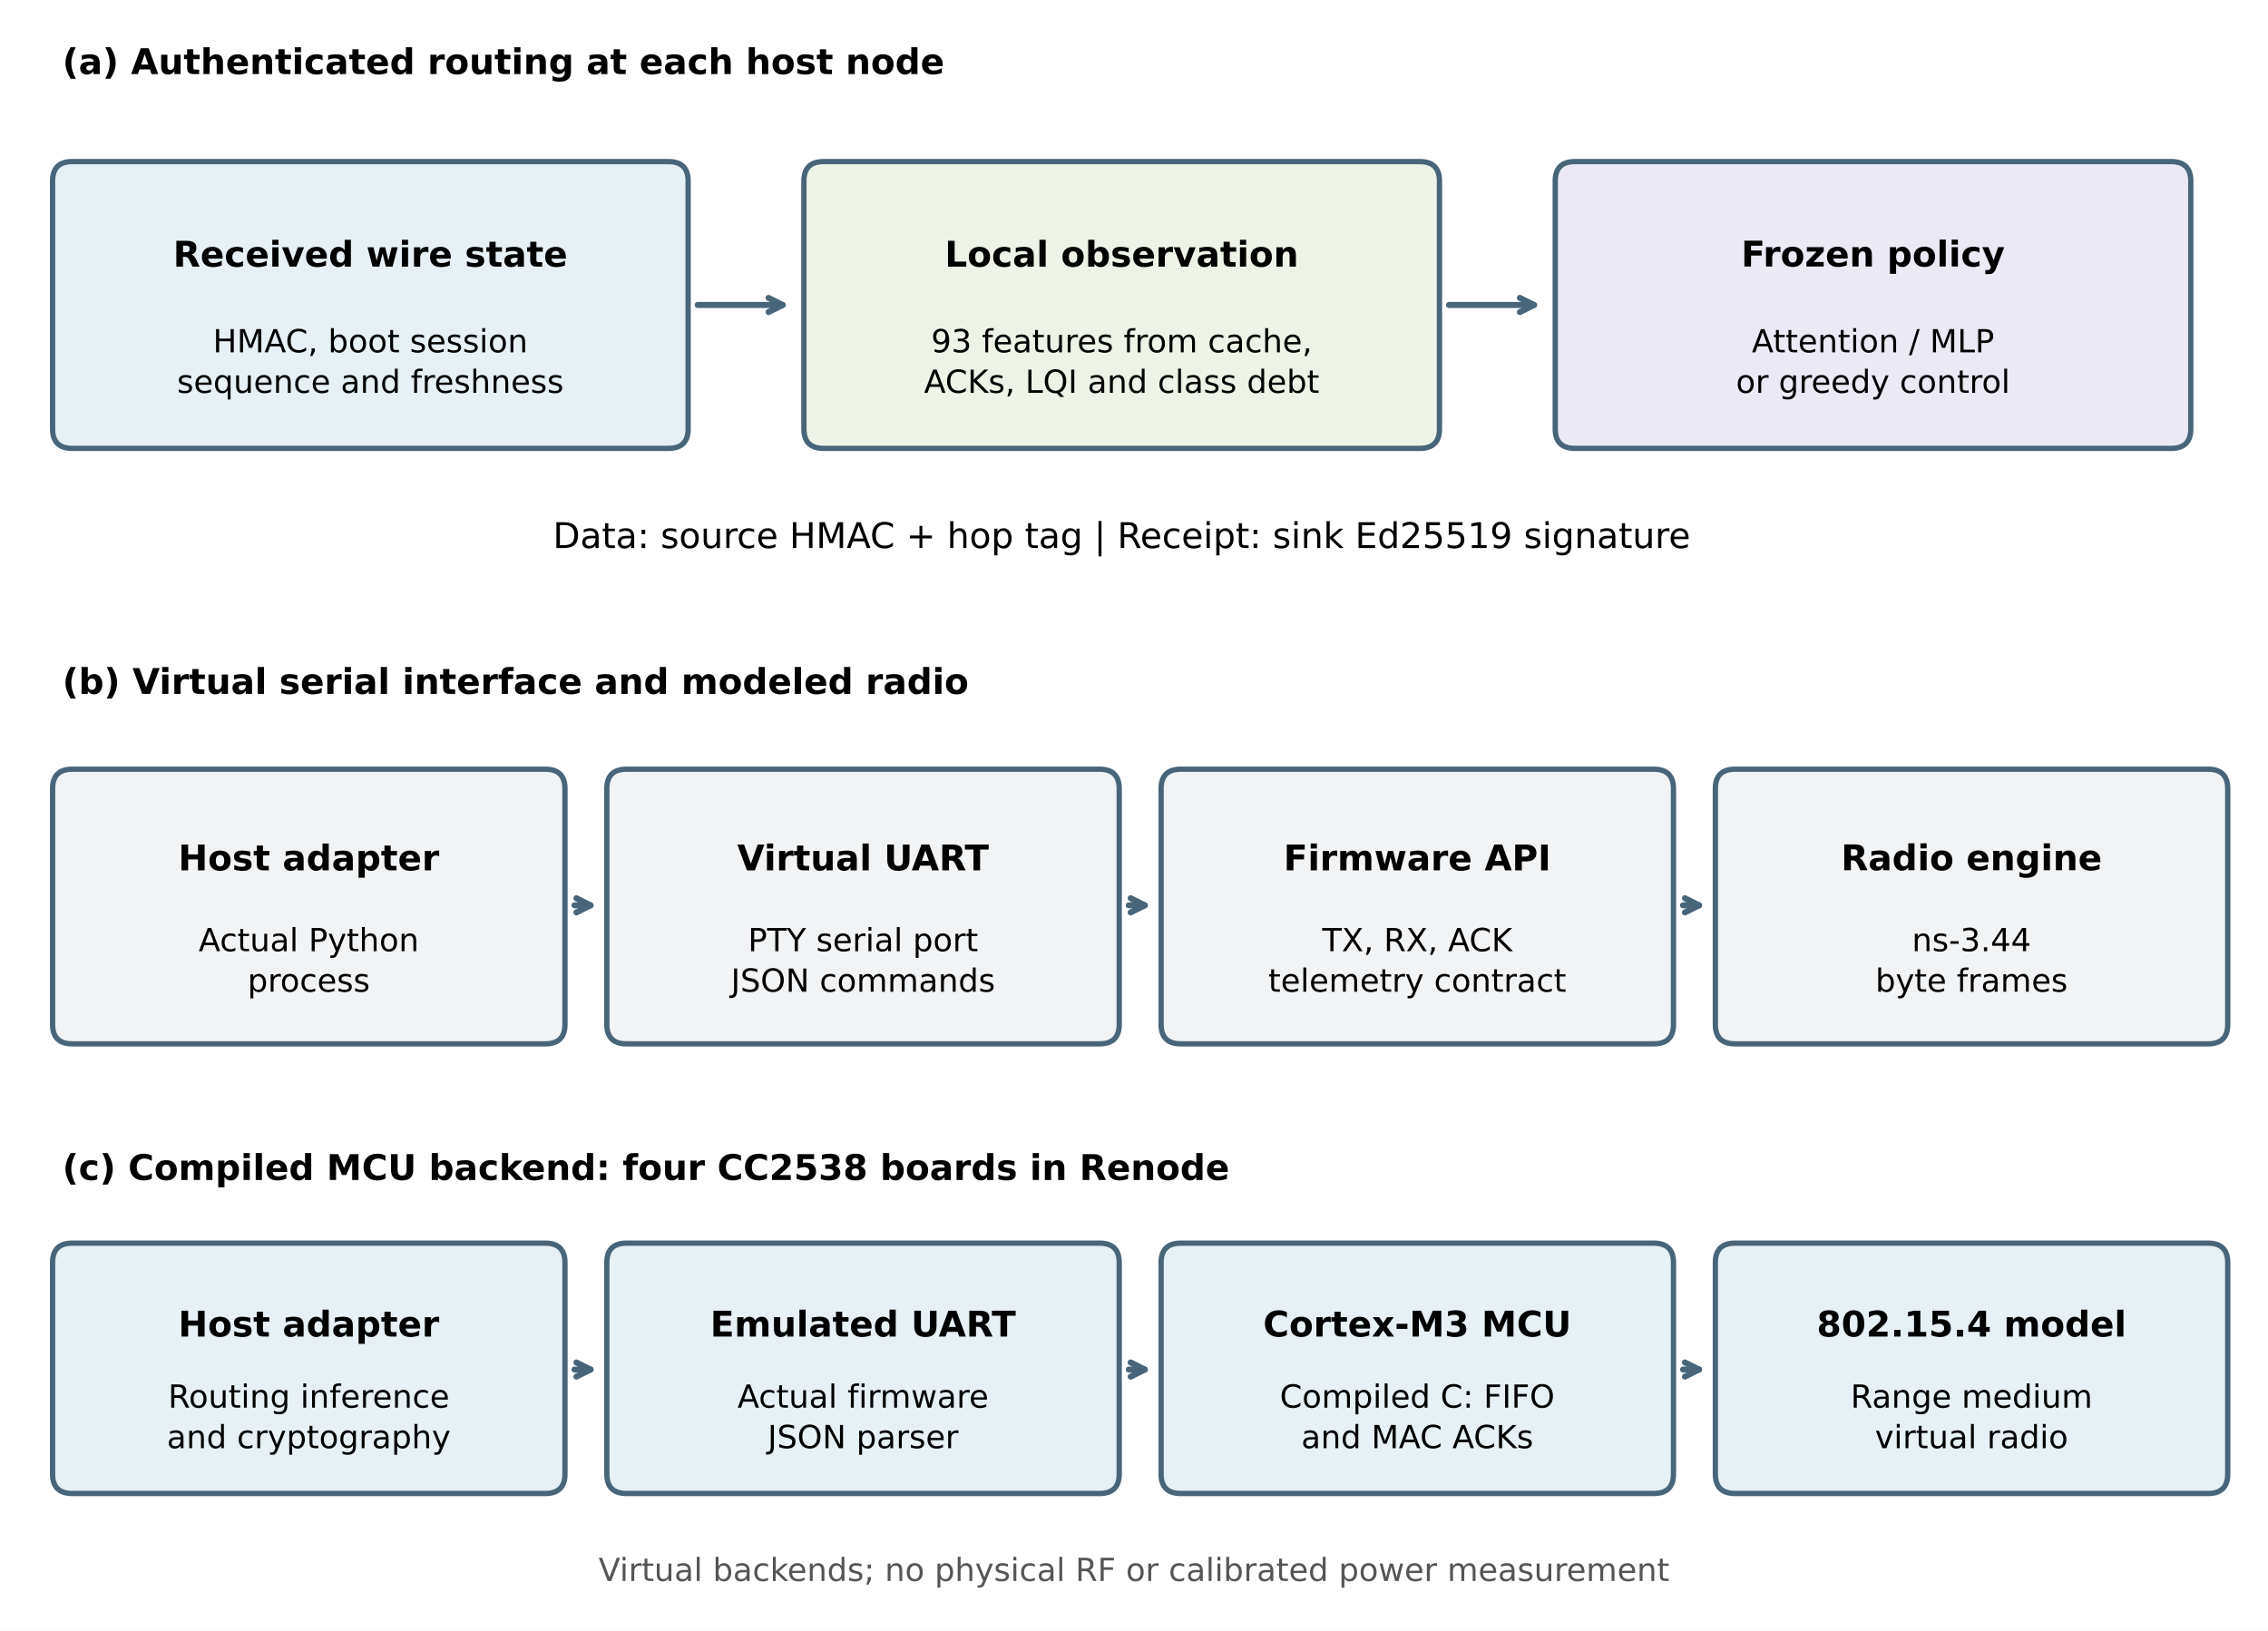
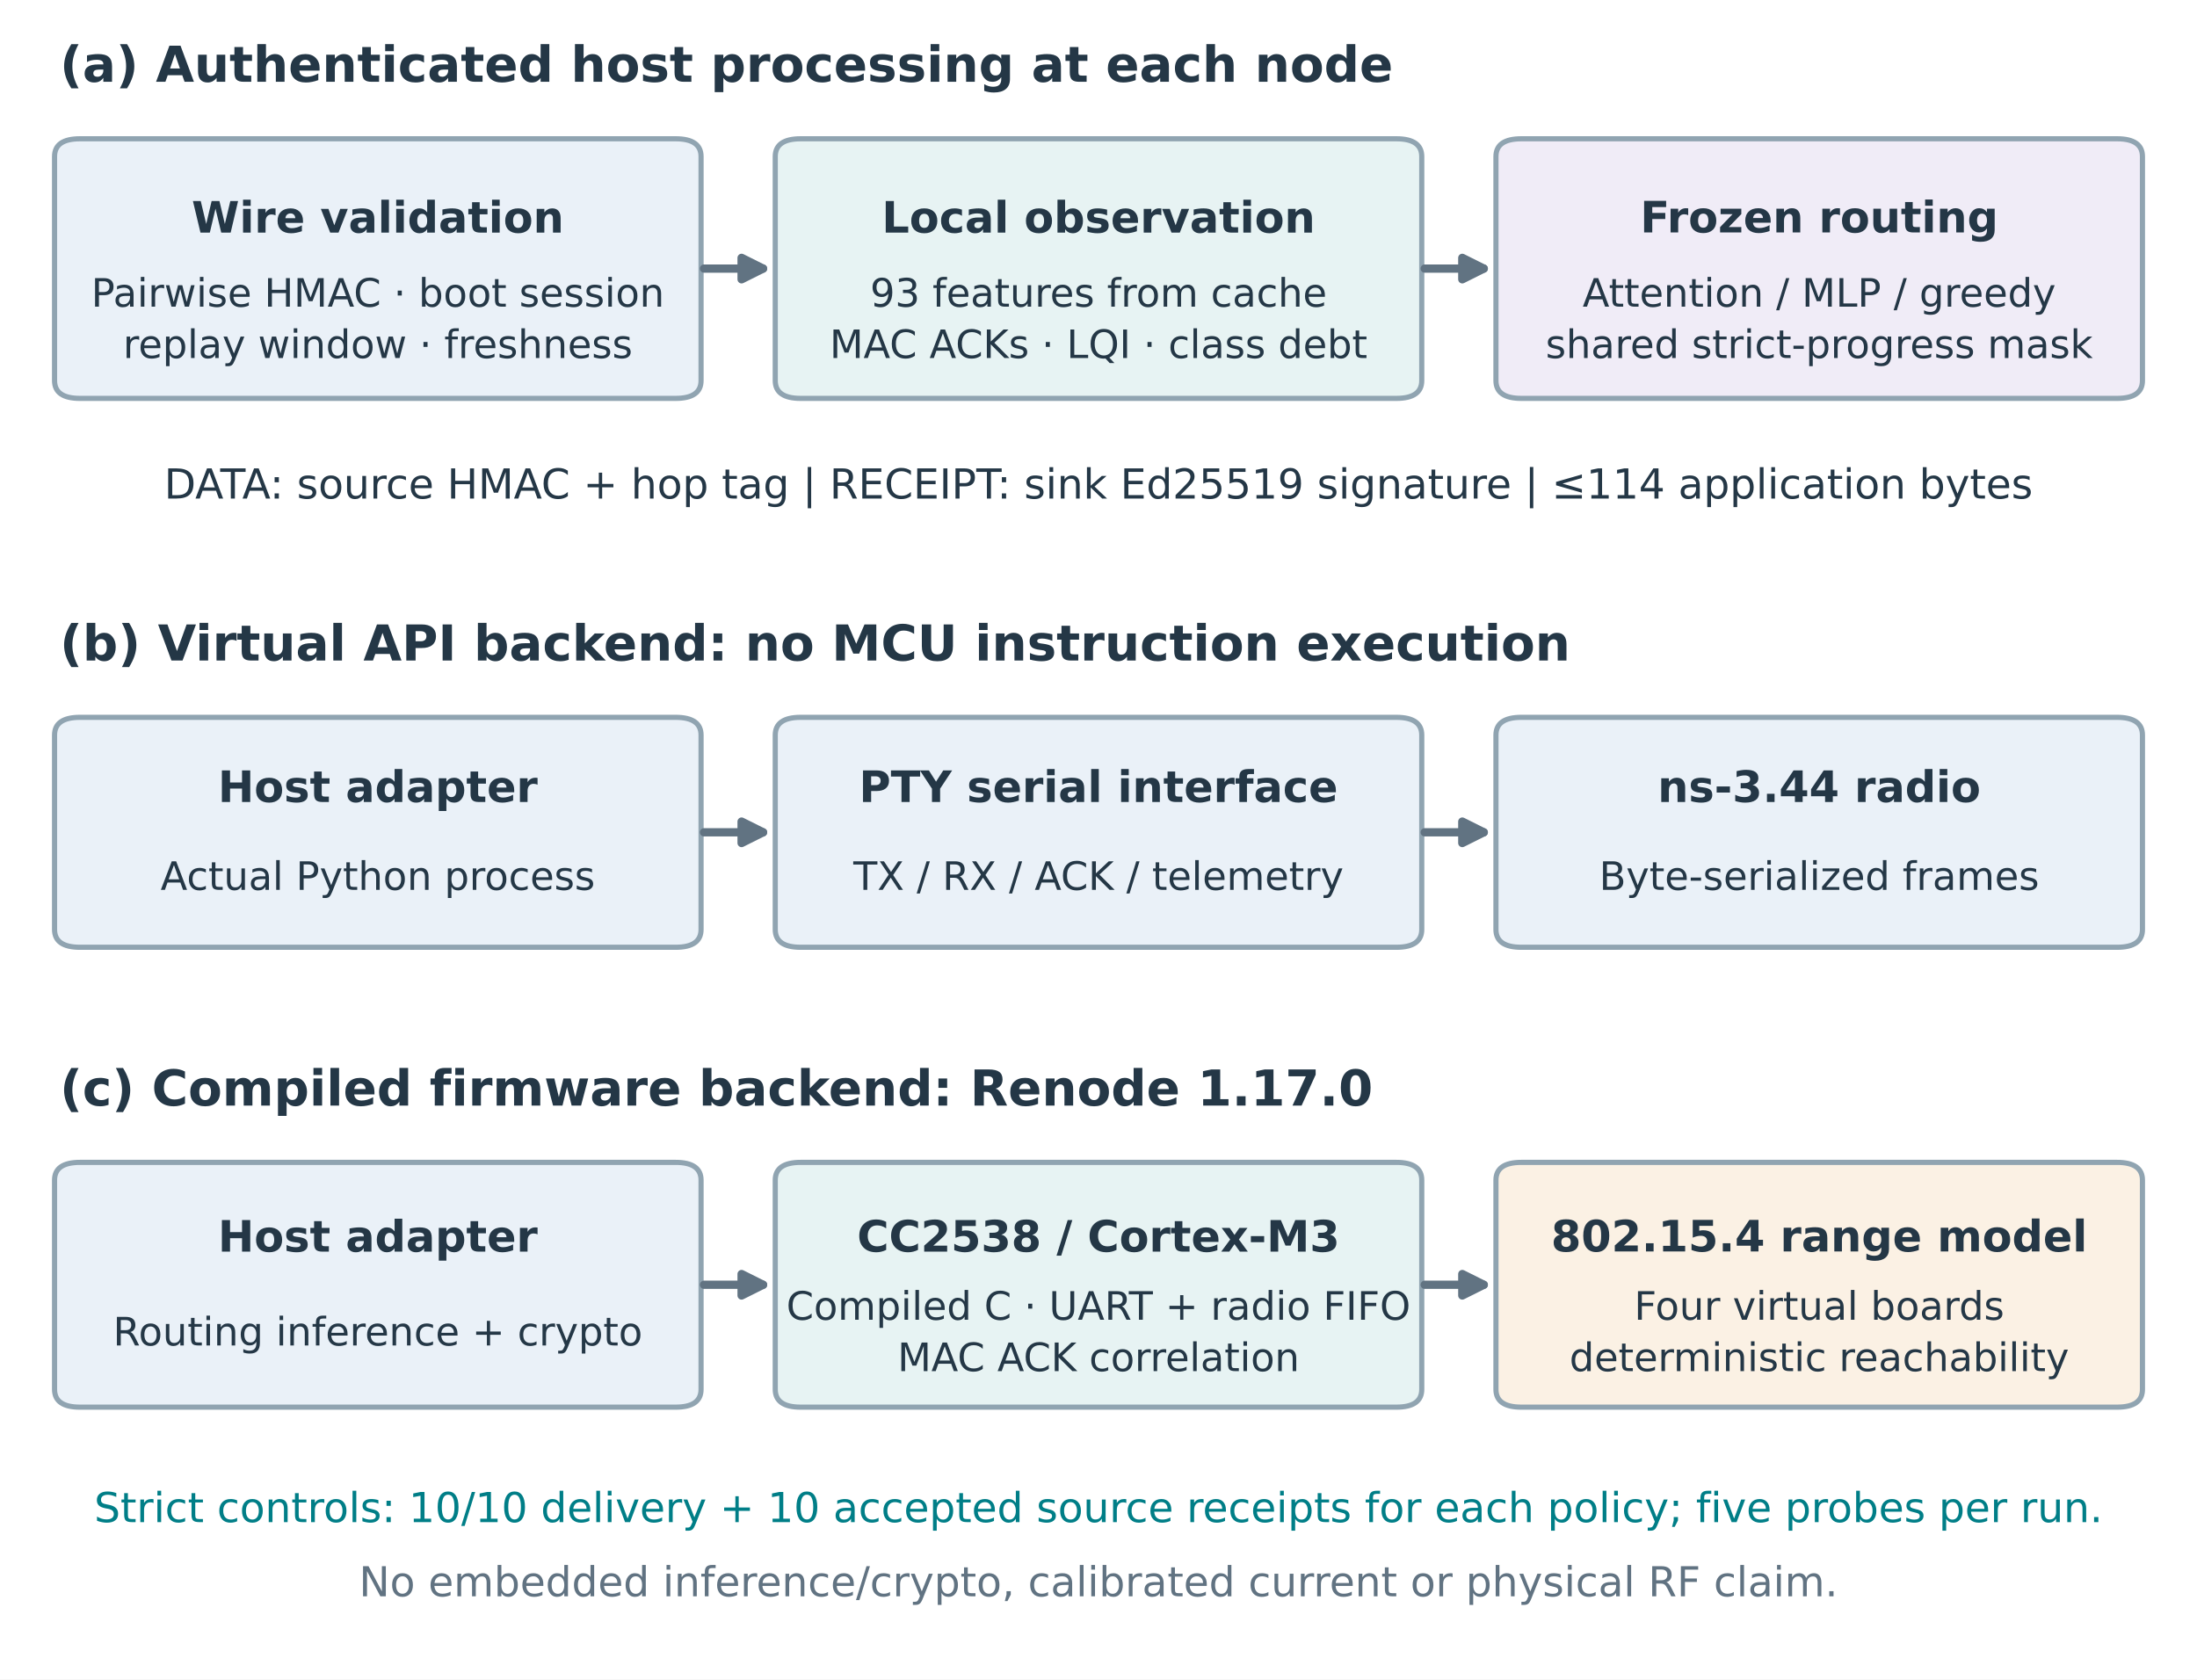
- <svg xmlns="http://www.w3.org/2000/svg" width="640.8pt" height="460.8pt" viewBox="0 0 640.8 460.8" version="1.1">
+ <svg xmlns="http://www.w3.org/2000/svg" width="532.08pt" height="406.8pt" viewBox="0 0 532.08 406.8" version="1.1">
  <defs>
    <style type="text/css">*{stroke-linejoin: round; stroke-linecap: butt}</style>
  </defs>
  <g id="figure_1">
    <g id="patch_1">
-       <path d="M 0 460.8  L 640.8 460.8  L 640.8 0  L 0 0  z " style="fill: #ffffff" />
+       <path d="M 0 406.8  L 532.08 406.8  L 532.08 0  L 0 0  z " style="fill: #ffffff" />
    </g>
    <g id="axes_1">
      <g id="patch_2">
-         <path d="M 20.424 126.698  L 188.856 126.698  Q 194.424 126.698 194.424 121.204  L 194.424 51.153  Q 194.424 45.659 188.856 45.659  L 20.424 45.659  Q 14.856 45.659 14.856 51.153  L 14.856 121.204  Q 14.856 126.698 20.424 126.698  z " clip-path="url(#p6ef234b0a8)" style="fill: #e6f0f5; stroke: #496579; stroke-width: 1.5; stroke-linejoin: miter" />
+         <path d="M 19.371 96.498  L 163.625 96.498  Q 169.785 96.498 169.785 92.186  L 169.785 37.927  Q 169.785 33.615 163.625 33.615  L 19.371 33.615  Q 13.21 33.615 13.21 37.927  L 13.21 92.186  Q 13.21 96.498 19.371 96.498  z " clip-path="url(#p357283f37c)" style="fill: #eaf1f8; stroke: #90a4b1; stroke-width: 1.25; stroke-linejoin: miter" />
      </g>
      <g id="patch_3">
-         <path d="M 232.704 126.698  L 401.136 126.698  Q 406.704 126.698 406.704 121.204  L 406.704 51.153  Q 406.704 45.659 401.136 45.659  L 232.704 45.659  Q 227.136 45.659 227.136 51.153  L 227.136 121.204  Q 227.136 126.698 232.704 126.698  z " clip-path="url(#p6ef234b0a8)" style="fill: #edf3e7; stroke: #496579; stroke-width: 1.5; stroke-linejoin: miter" />
+         <path d="M 193.913 96.498  L 338.167 96.498  Q 344.327 96.498 344.327 92.186  L 344.327 37.927  Q 344.327 33.615 338.167 33.615  L 193.913 33.615  Q 187.753 33.615 187.753 37.927  L 187.753 92.186  Q 187.753 96.498 193.913 96.498  z " clip-path="url(#p357283f37c)" style="fill: #e7f3f3; stroke: #90a4b1; stroke-width: 1.25; stroke-linejoin: miter" />
      </g>
      <g id="patch_4">
-         <path d="M 444.984 126.698  L 613.416 126.698  Q 618.984 126.698 618.984 121.204  L 618.984 51.153  Q 618.984 45.659 613.416 45.659  L 444.984 45.659  Q 439.416 45.659 439.416 51.153  L 439.416 121.204  Q 439.416 126.698 444.984 126.698  z " clip-path="url(#p6ef234b0a8)" style="fill: #eae9f4; stroke: #496579; stroke-width: 1.5; stroke-linejoin: miter" />
+         <path d="M 368.455 96.498  L 512.709 96.498  Q 518.87 96.498 518.87 92.186  L 518.87 37.927  Q 518.87 33.615 512.709 33.615  L 368.455 33.615  Q 362.295 33.615 362.295 37.927  L 362.295 92.186  Q 362.295 96.498 368.455 96.498  z " clip-path="url(#p357283f37c)" style="fill: #f0ecf7; stroke: #90a4b1; stroke-width: 1.25; stroke-linejoin: miter" />
      </g>
      <g id="patch_5">
-         <path d="M 20.424 294.956  L 154.056 294.956  Q 159.624 294.956 159.624 289.462  L 159.624 222.846  Q 159.624 217.351 154.056 217.351  L 20.424 217.351  Q 14.856 217.351 14.856 222.846  L 14.856 289.462  Q 14.856 294.956 20.424 294.956  z " clip-path="url(#p6ef234b0a8)" style="fill: #f1f3f5; stroke: #496579; stroke-width: 1.5; stroke-linejoin: miter" />
+         <path d="M 170.499 65.057  Q 178.77 65.057 184.804 65.057  " clip-path="url(#p357283f37c)" style="fill: none; stroke: #617382; stroke-width: 2; stroke-linecap: round" />
+         <path d="M 179.604 62.457  L 184.804 65.057  L 179.604 67.657  z " clip-path="url(#p357283f37c)" style="fill: #617382; stroke: #617382; stroke-width: 2; stroke-linecap: round" />
      </g>
      <g id="patch_6">
-         <path d="M 177.024 294.956  L 310.656 294.956  Q 316.224 294.956 316.224 289.462  L 316.224 222.846  Q 316.224 217.351 310.656 217.351  L 177.024 217.351  Q 171.456 217.351 171.456 222.846  L 171.456 289.462  Q 171.456 294.956 177.024 294.956  z " clip-path="url(#p6ef234b0a8)" style="fill: #f1f3f5; stroke: #496579; stroke-width: 1.5; stroke-linejoin: miter" />
+         <path d="M 345.042 65.057  Q 353.312 65.057 359.347 65.057  " clip-path="url(#p357283f37c)" style="fill: none; stroke: #617382; stroke-width: 2; stroke-linecap: round" />
+         <path d="M 354.147 62.457  L 359.347 65.057  L 354.147 67.657  z " clip-path="url(#p357283f37c)" style="fill: #617382; stroke: #617382; stroke-width: 2; stroke-linecap: round" />
      </g>
      <g id="patch_7">
-         <path d="M 333.624 294.956  L 467.256 294.956  Q 472.824 294.956 472.824 289.462  L 472.824 222.846  Q 472.824 217.351 467.256 217.351  L 333.624 217.351  Q 328.056 217.351 328.056 222.846  L 328.056 289.462  Q 328.056 294.956 333.624 294.956  z " clip-path="url(#p6ef234b0a8)" style="fill: #f1f3f5; stroke: #496579; stroke-width: 1.5; stroke-linejoin: miter" />
+         <path d="M 19.371 229.452  L 163.625 229.452  Q 169.785 229.452 169.785 225.14  L 169.785 178.067  Q 169.785 173.755 163.625 173.755  L 19.371 173.755  Q 13.21 173.755 13.21 178.067  L 13.21 225.14  Q 13.21 229.452 19.371 229.452  z " clip-path="url(#p357283f37c)" style="fill: #eaf1f8; stroke: #90a4b1; stroke-width: 1.25; stroke-linejoin: miter" />
      </g>
      <g id="patch_8">
-         <path d="M 490.224 294.956  L 623.856 294.956  Q 629.424 294.956 629.424 289.462  L 629.424 222.846  Q 629.424 217.351 623.856 217.351  L 490.224 217.351  Q 484.656 217.351 484.656 222.846  L 484.656 289.462  Q 484.656 294.956 490.224 294.956  z " clip-path="url(#p6ef234b0a8)" style="fill: #f1f3f5; stroke: #496579; stroke-width: 1.5; stroke-linejoin: miter" />
+         <path d="M 193.913 229.452  L 338.167 229.452  Q 344.327 229.452 344.327 225.14  L 344.327 178.067  Q 344.327 173.755 338.167 173.755  L 193.913 173.755  Q 187.753 173.755 187.753 178.067  L 187.753 225.14  Q 187.753 229.452 193.913 229.452  z " clip-path="url(#p357283f37c)" style="fill: #eaf1f8; stroke: #90a4b1; stroke-width: 1.25; stroke-linejoin: miter" />
      </g>
      <g id="patch_9">
-         <path d="M 20.424 422.009  L 154.056 422.009  Q 159.624 422.009 159.624 416.514  L 159.624 356.766  Q 159.624 351.271 154.056 351.271  L 20.424 351.271  Q 14.856 351.271 14.856 356.766  L 14.856 416.514  Q 14.856 422.009 20.424 422.009  z " clip-path="url(#p6ef234b0a8)" style="fill: #e6f0f5; stroke: #496579; stroke-width: 1.5; stroke-linejoin: miter" />
+         <path d="M 368.455 229.452  L 512.709 229.452  Q 518.87 229.452 518.87 225.14  L 518.87 178.067  Q 518.87 173.755 512.709 173.755  L 368.455 173.755  Q 362.295 173.755 362.295 178.067  L 362.295 225.14  Q 362.295 229.452 368.455 229.452  z " clip-path="url(#p357283f37c)" style="fill: #eaf1f8; stroke: #90a4b1; stroke-width: 1.25; stroke-linejoin: miter" />
      </g>
      <g id="patch_10">
-         <path d="M 177.024 422.009  L 310.656 422.009  Q 316.224 422.009 316.224 416.514  L 316.224 356.766  Q 316.224 351.271 310.656 351.271  L 177.024 351.271  Q 171.456 351.271 171.456 356.766  L 171.456 416.514  Q 171.456 422.009 177.024 422.009  z " clip-path="url(#p6ef234b0a8)" style="fill: #e6f0f5; stroke: #496579; stroke-width: 1.5; stroke-linejoin: miter" />
+         <path d="M 170.499 201.603  Q 178.77 201.603 184.804 201.603  " clip-path="url(#p357283f37c)" style="fill: none; stroke: #617382; stroke-width: 2; stroke-linecap: round" />
+         <path d="M 179.604 199.003  L 184.804 201.603  L 179.604 204.203  z " clip-path="url(#p357283f37c)" style="fill: #617382; stroke: #617382; stroke-width: 2; stroke-linecap: round" />
      </g>
      <g id="patch_11">
-         <path d="M 333.624 422.009  L 467.256 422.009  Q 472.824 422.009 472.824 416.514  L 472.824 356.766  Q 472.824 351.271 467.256 351.271  L 333.624 351.271  Q 328.056 351.271 328.056 356.766  L 328.056 416.514  Q 328.056 422.009 333.624 422.009  z " clip-path="url(#p6ef234b0a8)" style="fill: #e6f0f5; stroke: #496579; stroke-width: 1.5; stroke-linejoin: miter" />
+         <path d="M 345.042 201.603  Q 353.312 201.603 359.347 201.603  " clip-path="url(#p357283f37c)" style="fill: none; stroke: #617382; stroke-width: 2; stroke-linecap: round" />
+         <path d="M 354.147 199.003  L 359.347 201.603  L 354.147 204.203  z " clip-path="url(#p357283f37c)" style="fill: #617382; stroke: #617382; stroke-width: 2; stroke-linecap: round" />
      </g>
      <g id="patch_12">
-         <path d="M 490.224 422.009  L 623.856 422.009  Q 629.424 422.009 629.424 416.514  L 629.424 356.766  Q 629.424 351.271 623.856 351.271  L 490.224 351.271  Q 484.656 351.271 484.656 356.766  L 484.656 416.514  Q 484.656 422.009 490.224 422.009  z " clip-path="url(#p6ef234b0a8)" style="fill: #e6f0f5; stroke: #496579; stroke-width: 1.5; stroke-linejoin: miter" />
+         <path d="M 19.371 340.845  L 163.625 340.845  Q 169.785 340.845 169.785 336.533  L 169.785 285.867  Q 169.785 281.555 163.625 281.555  L 19.371 281.555  Q 13.21 281.555 13.21 285.867  L 13.21 336.533  Q 13.21 340.845 19.371 340.845  z " clip-path="url(#p357283f37c)" style="fill: #eaf1f8; stroke: #90a4b1; stroke-width: 1.25; stroke-linejoin: miter" />
+       </g>
+       <g id="patch_13">
+         <path d="M 193.913 340.845  L 338.167 340.845  Q 344.327 340.845 344.327 336.533  L 344.327 285.867  Q 344.327 281.555 338.167 281.555  L 193.913 281.555  Q 187.753 281.555 187.753 285.867  L 187.753 336.533  Q 187.753 340.845 193.913 340.845  z " clip-path="url(#p357283f37c)" style="fill: #e7f3f3; stroke: #90a4b1; stroke-width: 1.25; stroke-linejoin: miter" />
+       </g>
+       <g id="patch_14">
+         <path d="M 368.455 340.845  L 512.709 340.845  Q 518.87 340.845 518.87 336.533  L 518.87 285.867  Q 518.87 281.555 512.709 281.555  L 368.455 281.555  Q 362.295 281.555 362.295 285.867  L 362.295 336.533  Q 362.295 340.845 368.455 340.845  z " clip-path="url(#p357283f37c)" style="fill: #fbf1e4; stroke: #90a4b1; stroke-width: 1.25; stroke-linejoin: miter" />
+       </g>
+       <g id="patch_15">
+         <path d="M 170.499 311.2  Q 178.77 311.2 184.804 311.2  " clip-path="url(#p357283f37c)" style="fill: none; stroke: #617382; stroke-width: 2; stroke-linecap: round" />
+         <path d="M 179.604 308.6  L 184.804 311.2  L 179.604 313.8  z " clip-path="url(#p357283f37c)" style="fill: #617382; stroke: #617382; stroke-width: 2; stroke-linecap: round" />
+       </g>
+       <g id="patch_16">
+         <path d="M 345.042 311.2  Q 353.312 311.2 359.347 311.2  " clip-path="url(#p357283f37c)" style="fill: none; stroke: #617382; stroke-width: 2; stroke-linecap: round" />
+         <path d="M 354.147 308.6  L 359.347 311.2  L 354.147 313.8  z " clip-path="url(#p357283f37c)" style="fill: #617382; stroke: #617382; stroke-width: 2; stroke-linecap: round" />
      </g>
      <g id="text_1">
-         <text style="font-weight: 700; font-size: 10px; font-family: 'DejaVu Sans'; text-anchor: start" x="17.64" y="20.935" transform="rotate(-0 17.64 20.93539)">(a) Authenticated routing at each host node</text>
+         <text style="font-weight: 700; font-size: 12px; font-family: 'DejaVu Sans'; text-anchor: start; fill: #243746" x="14.494" y="19.811" transform="rotate(-0 14.4936 19.81104)">(a) Authenticated host processing at each node</text>
      </g>
      <g id="text_2">
-         <text style="font-weight: 700; font-size: 10px; font-family: 'DejaVu Sans'; text-anchor: middle" x="104.64" y="75.34" transform="rotate(-0 104.64 75.33981)">Received wire state</text>
+         <text style="font-weight: 700; font-size: 10.5px; font-family: 'DejaVu Sans'; text-anchor: middle; fill: #243746" x="91.498" y="56.348" transform="rotate(-0 91.4976 56.34754)">Wire validation</text>
      </g>
      <g id="text_3">
-         <text style="font-size: 9px; font-family: 'DejaVu Sans'" transform="translate(60.15609 99.55884)">HMAC, boot session</text>
-         <text style="font-size: 9px; font-family: 'DejaVu Sans'" transform="translate(50.02055 111.0046)">sequence and freshness</text>
+         <text style="font-size: 9.5px; font-family: 'DejaVu Sans'; fill: #243746" transform="translate(22.08823 74.285)">Pairwise HMAC · boot session</text>
+         <text style="font-size: 9.5px; font-family: 'DejaVu Sans'; fill: #243746" transform="translate(29.80475 86.72755)">replay window · freshness</text>
      </g>
      <g id="text_4">
-         <text style="font-weight: 700; font-size: 10px; font-family: 'DejaVu Sans'; text-anchor: middle" x="316.92" y="75.34" transform="rotate(-0 316.92 75.33981)">Local observation</text>
+         <text style="font-weight: 700; font-size: 10.5px; font-family: 'DejaVu Sans'; text-anchor: middle; fill: #243746" x="266.04" y="56.348" transform="rotate(-0 266.04 56.34754)">Local observation</text>
      </g>
      <g id="text_5">
-         <text style="font-size: 9px; font-family: 'DejaVu Sans'" transform="translate(263.088 99.55884)">93 features from cache,</text>
-         <text style="font-size: 9px; font-family: 'DejaVu Sans'" transform="translate(261.0715 111.0046)">ACKs, LQI and class debt</text>
+         <text style="font-size: 9.5px; font-family: 'DejaVu Sans'; fill: #243746" transform="translate(210.727 74.285)">93 features from cache</text>
+         <text style="font-size: 9.5px; font-family: 'DejaVu Sans'; fill: #243746" transform="translate(200.9153 86.72755)">MAC ACKs · LQI · class debt</text>
      </g>
      <g id="text_6">
-         <text style="font-weight: 700; font-size: 10px; font-family: 'DejaVu Sans'; text-anchor: middle" x="529.2" y="75.301" transform="rotate(-0 529.2 75.30074)">Frozen policy</text>
+         <text style="font-weight: 700; font-size: 10.5px; font-family: 'DejaVu Sans'; text-anchor: middle; fill: #243746" x="440.582" y="56.307" transform="rotate(-0 440.5824 56.30653)">Frozen routing</text>
      </g>
      <g id="text_7">
-         <text style="font-size: 9px; font-family: 'DejaVu Sans'" transform="translate(494.9522 99.55884)">Attention / MLP</text>
-         <text style="font-size: 9px; font-family: 'DejaVu Sans'" transform="translate(490.4768 111.0046)">or greedy control</text>
-       </g>
-       <g id="patch_13">
-         <path d="M 197.118 86.178  Q 210.083 86.178 221.146 86.178  " style="fill: none; stroke: #496579; stroke-width: 1.7; stroke-linecap: round" />
-         <path d="M 217.146 84.178  L 221.146 86.178  L 217.146 88.178  " style="fill: none; stroke: #496579; stroke-width: 1.7; stroke-linecap: round" />
-       </g>
-       <g id="patch_14">
-         <path d="M 409.398 86.178  Q 422.363 86.178 433.426 86.178  " style="fill: none; stroke: #496579; stroke-width: 1.7; stroke-linecap: round" />
-         <path d="M 429.426 84.178  L 433.426 86.178  L 429.426 88.178  " style="fill: none; stroke: #496579; stroke-width: 1.7; stroke-linecap: round" />
+         <text style="font-size: 9.5px; font-family: 'DejaVu Sans'; fill: #243746" transform="translate(383.2788 74.285)">Attention / MLP / greedy</text>
+         <text style="font-size: 9.5px; font-family: 'DejaVu Sans'; fill: #243746" transform="translate(374.3236 86.72755)">shared strict-progress mask</text>
      </g>
      <g id="text_8">
-         <text style="font-size: 10px; font-family: 'DejaVu Sans'; text-anchor: middle" x="316.92" y="154.855" transform="rotate(-0 316.92 154.8554)">Data: source HMAC + hop tag   |   Receipt: sink Ed25519 signature</text>
+         <text style="font-size: 10px; font-family: 'DejaVu Sans'; text-anchor: middle; fill: #243746" x="266.04" y="120.753" transform="rotate(-0 266.04 120.7533)">DATA: source HMAC + hop tag   |   RECEIPT: sink Ed25519 signature   |   ≤114 application bytes</text>
      </g>
      <g id="text_9">
-         <text style="font-weight: 700; font-size: 10px; font-family: 'DejaVu Sans'; text-anchor: start" x="17.64" y="196.062" transform="rotate(-0 17.64 196.0615)">(b) Virtual serial interface and modeled radio</text>
+         <text style="font-weight: 700; font-size: 12px; font-family: 'DejaVu Sans'; text-anchor: start; fill: #243746" x="14.494" y="159.998" transform="rotate(-0 14.4936 159.9979)">(b) Virtual API backend: no MCU instruction execution</text>
      </g>
      <g id="text_10">
-         <text style="font-weight: 700; font-size: 10px; font-family: 'DejaVu Sans'; text-anchor: middle" x="87.24" y="245.933" transform="rotate(-0 87.24 245.9333)">Host adapter</text>
+         <text style="font-weight: 700; font-size: 10.5px; font-family: 'DejaVu Sans'; text-anchor: middle; fill: #243746" x="91.498" y="194.26" transform="rotate(-0 91.4976 194.2597)">Host adapter</text>
      </g>
      <g id="text_11">
-         <text style="font-size: 9px; font-family: 'DejaVu Sans'" transform="translate(56.11406 268.7788)">Actual Python</text>
-         <text style="font-size: 9px; font-family: 'DejaVu Sans'" transform="translate(69.94945 280.2245)">process</text>
+         <text style="font-size: 9.5px; font-family: 'DejaVu Sans'; text-anchor: middle; fill: #243746" x="91.498" y="215.544" transform="rotate(-0 91.4976 215.5437)">Actual Python process</text>
      </g>
      <g id="text_12">
-         <text style="font-weight: 700; font-size: 10px; font-family: 'DejaVu Sans'; text-anchor: middle" x="243.84" y="245.933" transform="rotate(-0 243.84 245.9333)">Virtual UART</text>
+         <text style="font-weight: 700; font-size: 10.5px; font-family: 'DejaVu Sans'; text-anchor: middle; fill: #243746" x="266.04" y="194.26" transform="rotate(-0 266.04 194.2597)">PTY serial interface</text>
      </g>
      <g id="text_13">
-         <text style="font-size: 9px; font-family: 'DejaVu Sans'" transform="translate(211.324 268.7788)">PTY serial port</text>
-         <text style="font-size: 9px; font-family: 'DejaVu Sans'" transform="translate(206.5118 280.2245)">JSON commands</text>
+         <text style="font-size: 9.5px; font-family: 'DejaVu Sans'; text-anchor: middle; fill: #243746" x="266.04" y="215.544" transform="rotate(-0 266.04 215.5437)">TX / RX / ACK / telemetry</text>
      </g>
      <g id="text_14">
-         <text style="font-weight: 700; font-size: 10px; font-family: 'DejaVu Sans'; text-anchor: middle" x="400.44" y="245.933" transform="rotate(-0 400.44 245.9333)">Firmware API</text>
+         <text style="font-weight: 700; font-size: 10.5px; font-family: 'DejaVu Sans'; text-anchor: middle; fill: #243746" x="440.582" y="194.26" transform="rotate(-0 440.5824 194.2597)">ns-3.44 radio</text>
      </g>
      <g id="text_15">
-         <text style="font-size: 9px; font-family: 'DejaVu Sans'" transform="translate(373.5863 268.7788)">TX, RX, ACK</text>
-         <text style="font-size: 9px; font-family: 'DejaVu Sans'" transform="translate(358.3383 280.2245)">telemetry contract</text>
+         <text style="font-size: 9.5px; font-family: 'DejaVu Sans'; text-anchor: middle; fill: #243746" x="440.582" y="215.544" transform="rotate(-0 440.5824 215.5437)">Byte-serialized frames</text>
      </g>
      <g id="text_16">
-         <text style="font-weight: 700; font-size: 10px; font-family: 'DejaVu Sans'; text-anchor: middle" x="557.04" y="245.894" transform="rotate(-0 557.04 245.8942)">Radio engine</text>
+         <text style="font-weight: 700; font-size: 12px; font-family: 'DejaVu Sans'; text-anchor: start; fill: #243746" x="14.494" y="267.798" transform="rotate(-0 14.4936 267.7979)">(c) Compiled firmware backend: Renode 1.17.0</text>
      </g>
      <g id="text_17">
-         <text style="font-size: 9px; font-family: 'DejaVu Sans'" transform="translate(540.2009 268.7788)">ns-3.44</text>
-         <text style="font-size: 9px; font-family: 'DejaVu Sans'" transform="translate(529.8684 280.2245)">byte frames</text>
-       </g>
-       <g id="patch_15">
-         <path d="M 162.321 255.81  Q 165.541 255.81 166.861 255.81  " style="fill: none; stroke: #496579; stroke-width: 1.7; stroke-linecap: round" />
-         <path d="M 162.861 253.81  L 166.861 255.81  L 162.861 257.81  " style="fill: none; stroke: #496579; stroke-width: 1.7; stroke-linecap: round" />
-       </g>
-       <g id="patch_16">
-         <path d="M 318.921 255.81  Q 322.141 255.81 323.461 255.81  " style="fill: none; stroke: #496579; stroke-width: 1.7; stroke-linecap: round" />
-         <path d="M 319.461 253.81  L 323.461 255.81  L 319.461 257.81  " style="fill: none; stroke: #496579; stroke-width: 1.7; stroke-linecap: round" />
-       </g>
-       <g id="patch_17">
-         <path d="M 475.521 255.81  Q 478.741 255.81 480.061 255.81  " style="fill: none; stroke: #496579; stroke-width: 1.7; stroke-linecap: round" />
-         <path d="M 476.061 253.81  L 480.061 255.81  L 476.061 257.81  " style="fill: none; stroke: #496579; stroke-width: 1.7; stroke-linecap: round" />
+         <text style="font-weight: 700; font-size: 10.5px; font-family: 'DejaVu Sans'; text-anchor: middle; fill: #243746" x="91.498" y="303.174" transform="rotate(-0 91.4976 303.1736)">Host adapter</text>
      </g>
      <g id="text_18">
-         <text style="font-weight: 700; font-size: 10px; font-family: 'DejaVu Sans'; text-anchor: start" x="17.64" y="333.415" transform="rotate(-0 17.64 333.4154)">(c) Compiled MCU backend: four CC2538 boards in Renode</text>
+         <text style="font-size: 9.5px; font-family: 'DejaVu Sans'; text-anchor: middle; fill: #243746" x="91.498" y="325.895" transform="rotate(-0 91.4976 325.895)">Routing inference + crypto</text>
      </g>
      <g id="text_19">
-         <text style="font-weight: 700; font-size: 10px; font-family: 'DejaVu Sans'; text-anchor: middle" x="87.24" y="377.656" transform="rotate(-0 87.24 377.6556)">Host adapter</text>
+         <text style="font-weight: 700; font-size: 10.5px; font-family: 'DejaVu Sans'; text-anchor: middle; fill: #243746" x="266.04" y="303.174" transform="rotate(-0 266.04 303.1736)">CC2538 / Cortex-M3</text>
      </g>
      <g id="text_20">
-         <text style="font-size: 9px; font-family: 'DejaVu Sans'" transform="translate(47.48953 397.754)">Routing inference</text>
-         <text style="font-size: 9px; font-family: 'DejaVu Sans'" transform="translate(47.145 409.1998)">and cryptography</text>
+         <text style="font-size: 9.5px; font-family: 'DejaVu Sans'; fill: #243746" transform="translate(190.44 319.6737)">Compiled C · UART + radio FIFO</text>
+         <text style="font-size: 9.5px; font-family: 'DejaVu Sans'; fill: #243746" transform="translate(217.3562 332.1163)">MAC ACK correlation</text>
      </g>
      <g id="text_21">
-         <text style="font-weight: 700; font-size: 10px; font-family: 'DejaVu Sans'; text-anchor: middle" x="243.84" y="377.656" transform="rotate(-0 243.84 377.6556)">Emulated UART</text>
+         <text style="font-weight: 700; font-size: 10.5px; font-family: 'DejaVu Sans'; text-anchor: middle; fill: #243746" x="440.582" y="303.133" transform="rotate(-0 440.5824 303.1326)">802.15.4 range model</text>
      </g>
      <g id="text_22">
-         <text style="font-size: 9px; font-family: 'DejaVu Sans'" transform="translate(208.368 397.754)">Actual firmware</text>
-         <text style="font-size: 9px; font-family: 'DejaVu Sans'" transform="translate(216.8892 409.1998)">JSON parser</text>
+         <text style="font-size: 9.5px; font-family: 'DejaVu Sans'; fill: #243746" transform="translate(395.755 319.6737)">Four virtual boards</text>
+         <text style="font-size: 9.5px; font-family: 'DejaVu Sans'; fill: #243746" transform="translate(380.0756 332.1163)">deterministic reachability</text>
      </g>
      <g id="text_23">
-         <text style="font-weight: 700; font-size: 10px; font-family: 'DejaVu Sans'; text-anchor: middle" x="400.44" y="377.656" transform="rotate(-0 400.44 377.6556)">Cortex-M3 MCU</text>
+         <text style="font-size: 10px; font-family: 'DejaVu Sans'; text-anchor: middle; fill: #007e87" x="266.04" y="368.693" transform="rotate(-0 266.04 368.6933)">Strict controls: 10/10 delivery + 10 accepted source receipts for each policy; five probes per run.</text>
      </g>
      <g id="text_24">
-         <text style="font-size: 9px; font-family: 'DejaVu Sans'" transform="translate(361.6134 397.754)">Compiled C: FIFO</text>
-         <text style="font-size: 9px; font-family: 'DejaVu Sans'" transform="translate(367.6519 409.1998)">and MAC ACKs</text>
-       </g>
-       <g id="text_25">
-         <text style="font-weight: 700; font-size: 10px; font-family: 'DejaVu Sans'; text-anchor: middle" x="557.04" y="377.656" transform="rotate(-0 557.04 377.6556)">802.15.4 model</text>
-       </g>
-       <g id="text_26">
-         <text style="font-size: 9px; font-family: 'DejaVu Sans'" transform="translate(522.8548 397.754)">Range medium</text>
-         <text style="font-size: 9px; font-family: 'DejaVu Sans'" transform="translate(529.7545 409.1998)">virtual radio</text>
-       </g>
-       <g id="patch_18">
-         <path d="M 162.321 386.983  Q 165.541 386.983 166.861 386.983  " style="fill: none; stroke: #496579; stroke-width: 1.7; stroke-linecap: round" />
-         <path d="M 162.861 384.983  L 166.861 386.983  L 162.861 388.983  " style="fill: none; stroke: #496579; stroke-width: 1.7; stroke-linecap: round" />
-       </g>
-       <g id="patch_19">
-         <path d="M 318.921 386.983  Q 322.141 386.983 323.461 386.983  " style="fill: none; stroke: #496579; stroke-width: 1.7; stroke-linecap: round" />
-         <path d="M 319.461 384.983  L 323.461 386.983  L 319.461 388.983  " style="fill: none; stroke: #496579; stroke-width: 1.7; stroke-linecap: round" />
-       </g>
-       <g id="patch_20">
-         <path d="M 475.521 386.983  Q 478.741 386.983 480.061 386.983  " style="fill: none; stroke: #496579; stroke-width: 1.7; stroke-linecap: round" />
-         <path d="M 476.061 384.983  L 480.061 386.983  L 476.061 388.983  " style="fill: none; stroke: #496579; stroke-width: 1.7; stroke-linecap: round" />
-       </g>
-       <g id="text_27">
-         <text style="font-size: 9px; font-family: 'DejaVu Sans'; text-anchor: middle; fill: #555555" x="320.4" y="446.732" transform="rotate(-0 320.4 446.7323)">Virtual backends; no physical RF or calibrated power measurement</text>
+         <text style="font-size: 10px; font-family: 'DejaVu Sans'; text-anchor: middle; fill: #617382" x="266.04" y="386.66" transform="rotate(-0 266.04 386.66)">No embedded inference/crypto, calibrated current or physical RF claim.</text>
      </g>
    </g>
  </g>
  <defs>
-     <clipPath id="p6ef234b0a8">
-       <rect x="7.2" y="7.2" width="626.4" height="446.4" />
+     <clipPath id="p357283f37c">
+       <rect x="9.36" y="9.36" width="513.36" height="388.08" />
    </clipPath>
  </defs>
</svg>
